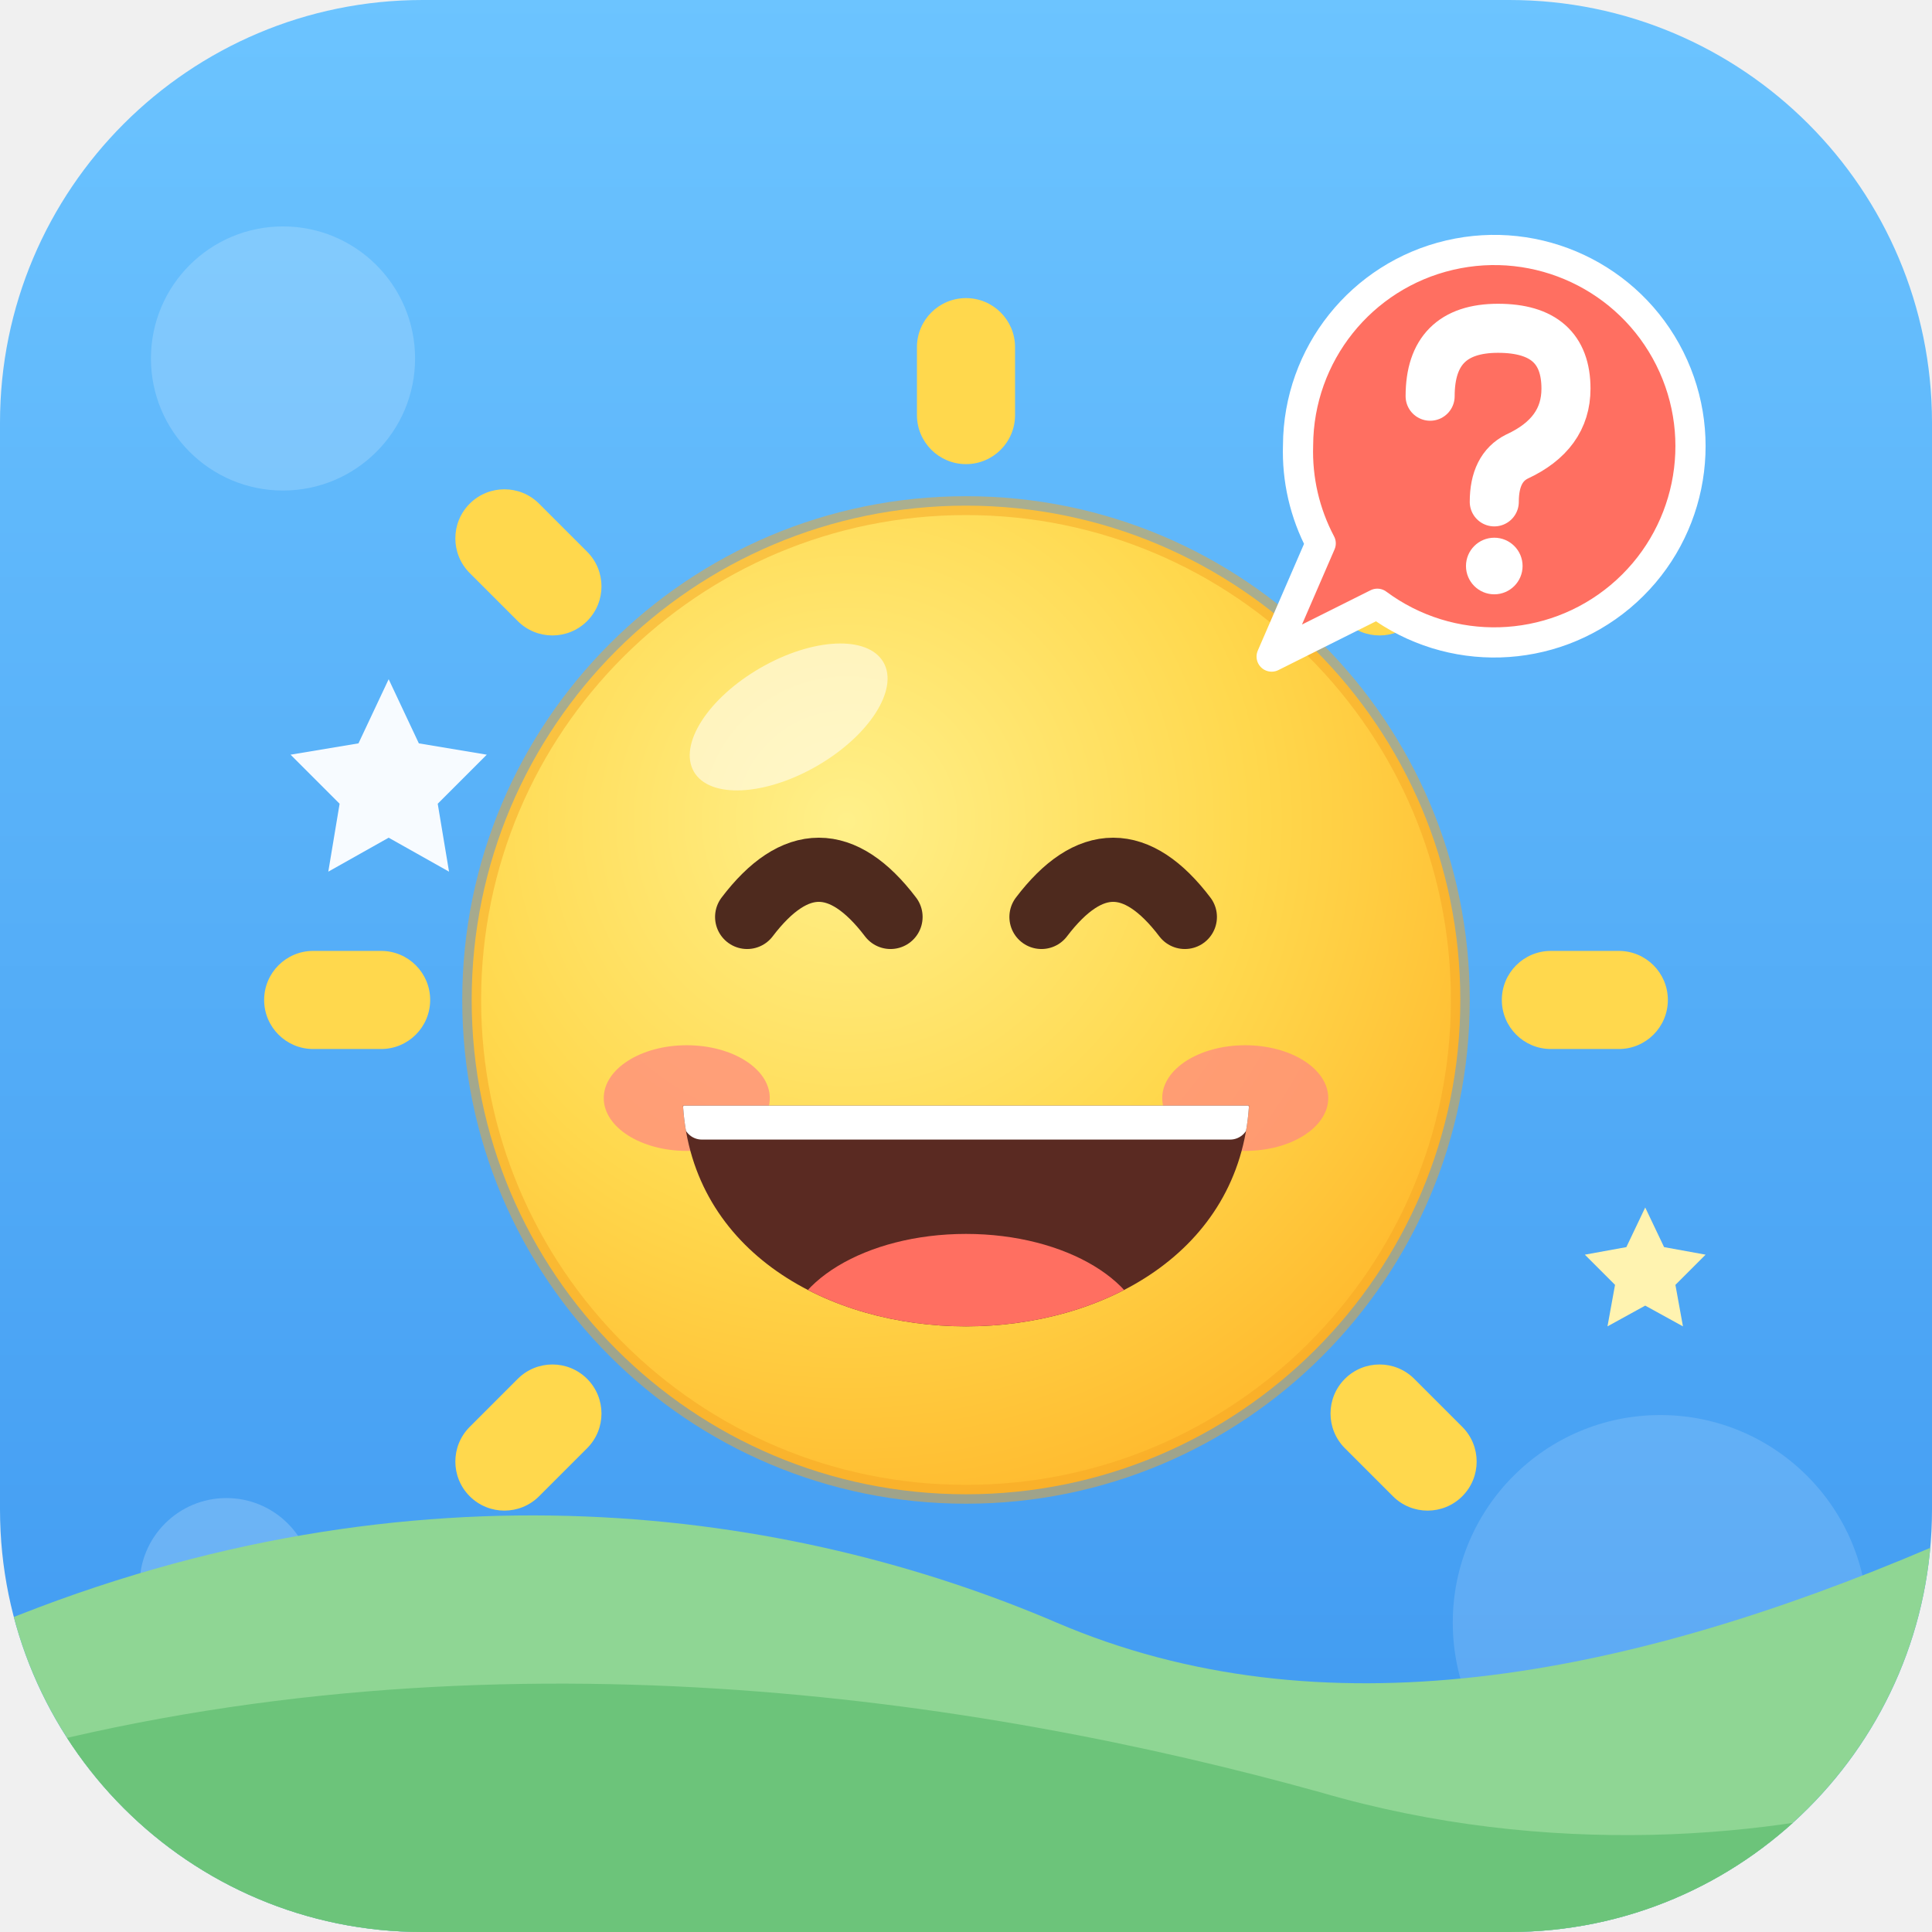
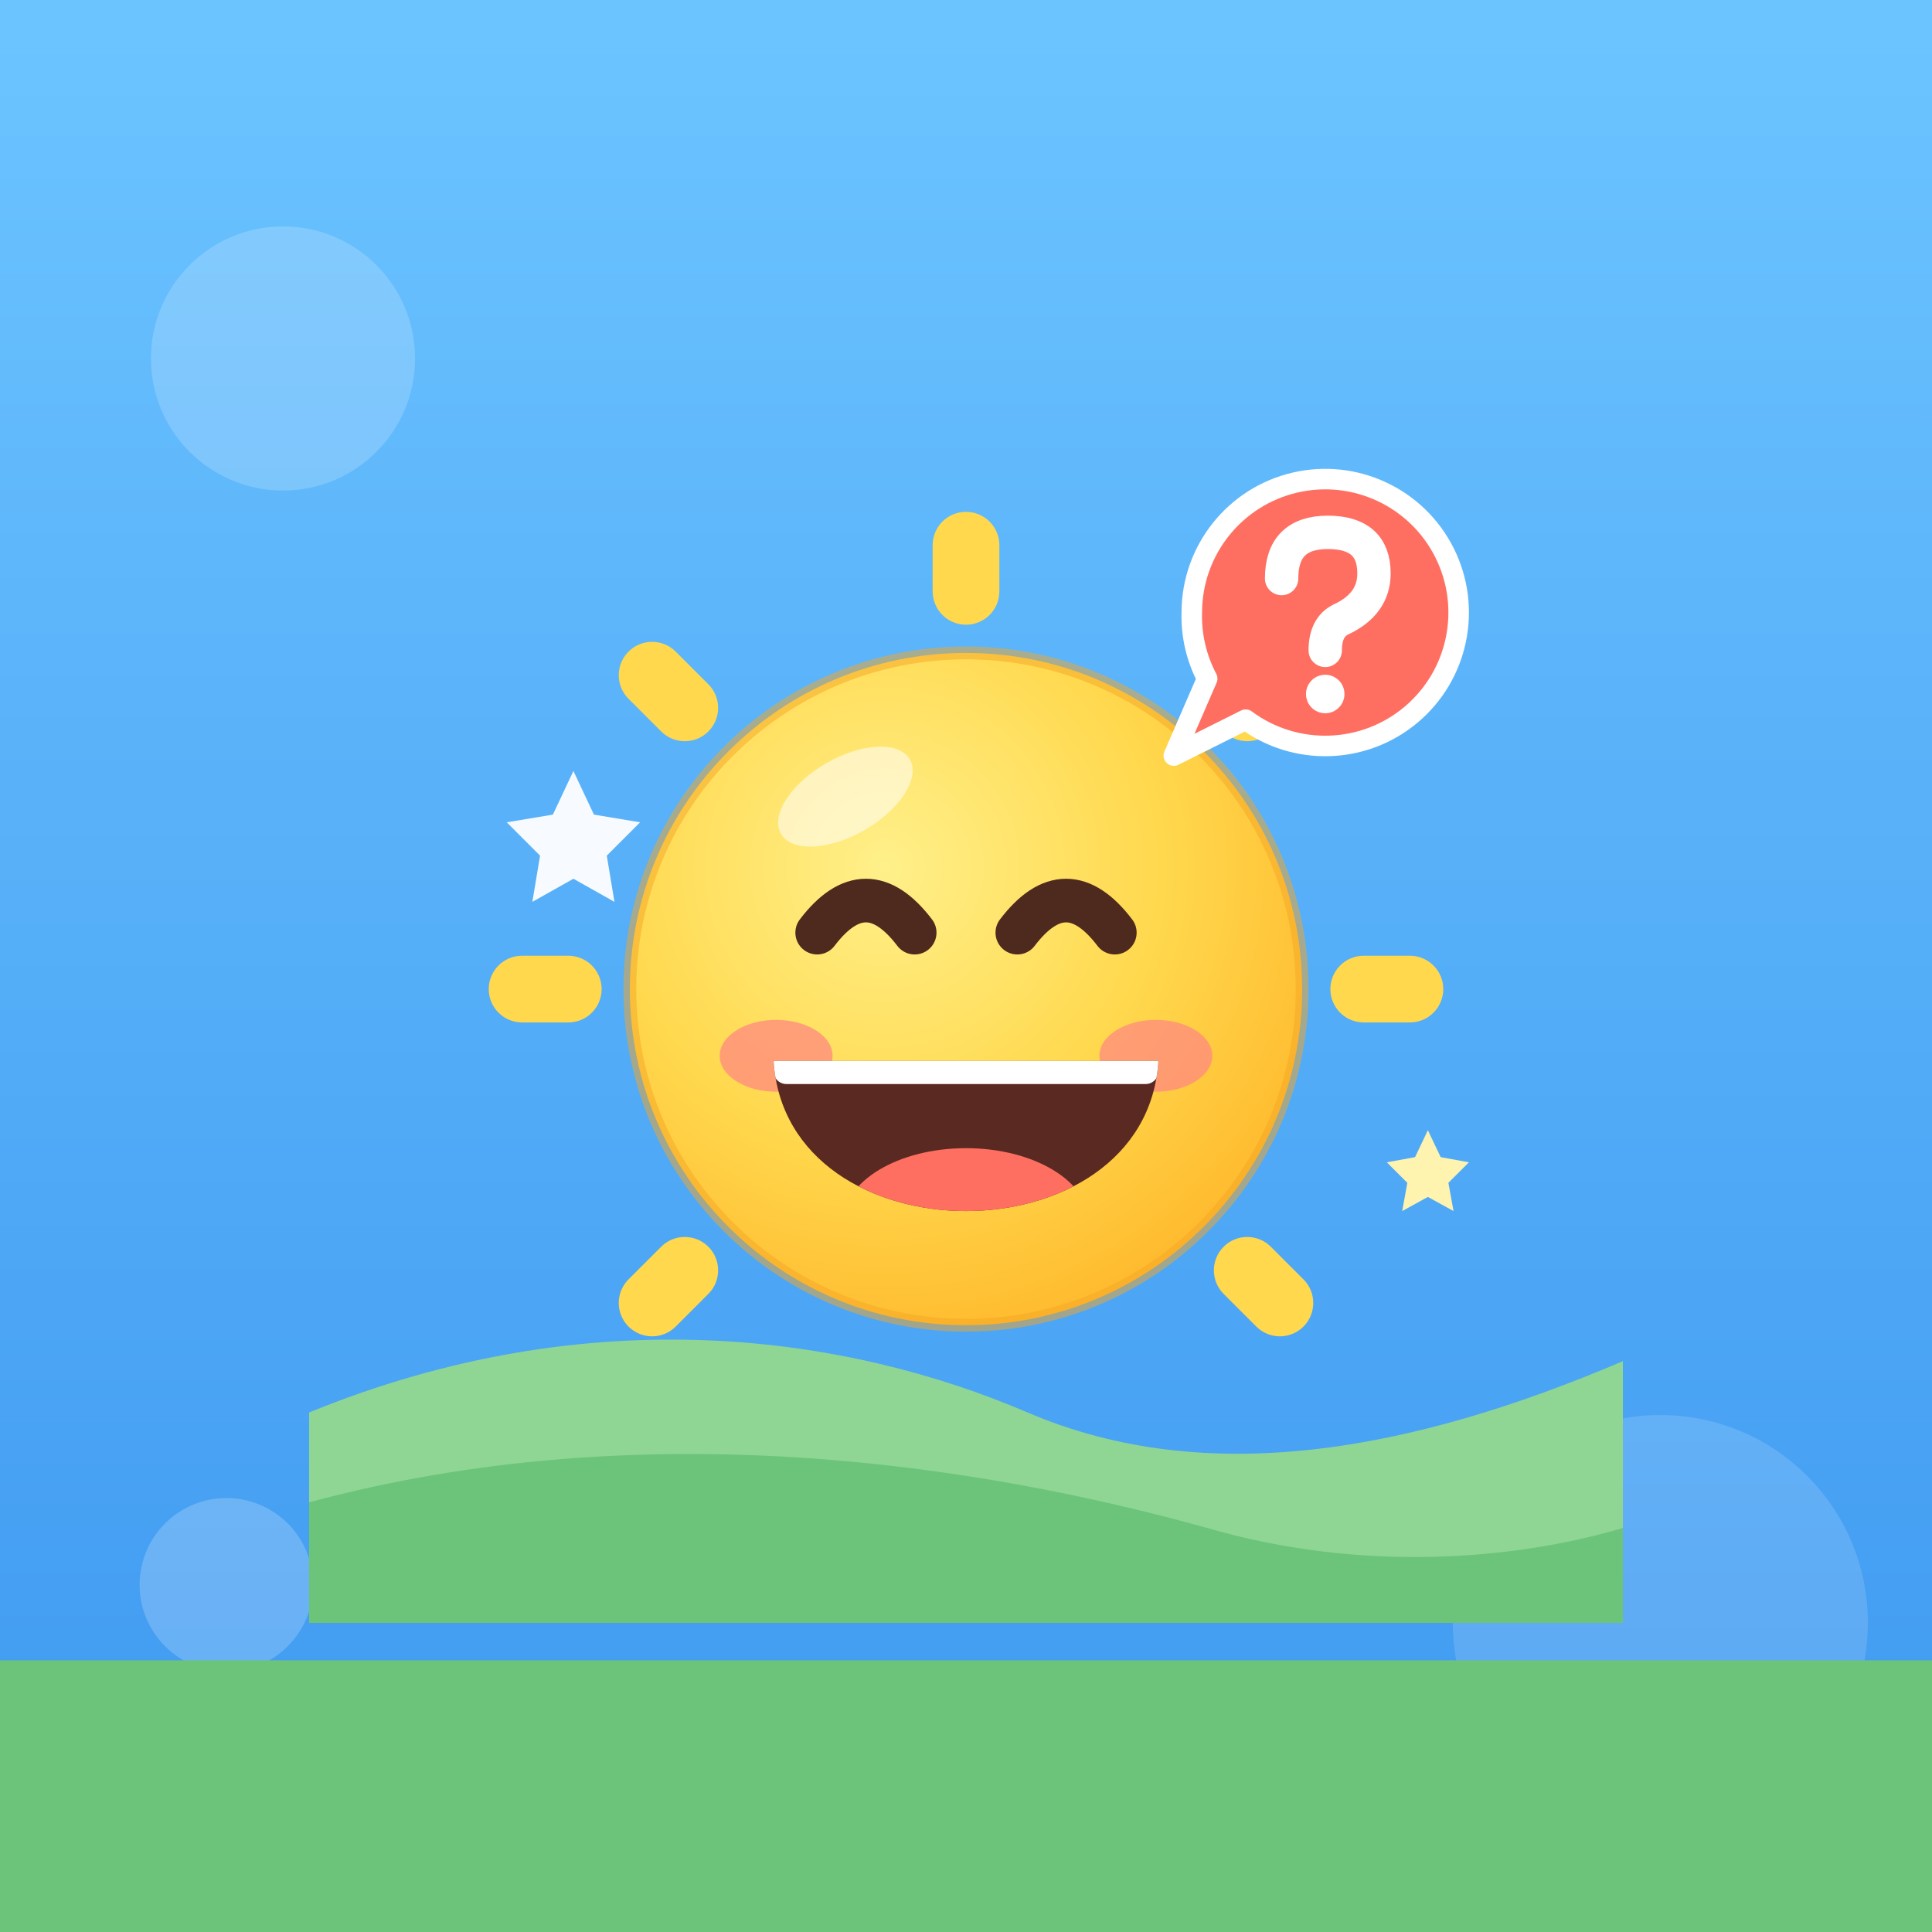
<svg xmlns="http://www.w3.org/2000/svg" viewBox="0 0 1024 1024" width="1024" height="1024">
  <defs>
    <linearGradient id="sky" x1="0" y1="0" x2="0" y2="1">
      <stop offset="0" stop-color="#6CC4FF" />
      <stop offset="1" stop-color="#3D97F0" />
    </linearGradient>
    <radialGradient id="face" cx="0.38" cy="0.32" r="0.75">
      <stop offset="0" stop-color="#FFF08A" />
      <stop offset="0.55" stop-color="#FFD84D" />
      <stop offset="1" stop-color="#FFB72B" />
    </radialGradient>
    <clipPath id="tile">
-       <rect width="1024" height="1024" rx="224" />
+       <rect width="1024" height="1024" />
    </clipPath>
    <clipPath id="mouth">
      <path d="M362 586 C362 586 662 586 662 586 C652 742 372 742 362 586 Z" />
    </clipPath>
  </defs>
  <g clip-path="url(#tile)">
-     <rect width="1024" height="1024" rx="224" fill="url(#sky)" />
+     <rect width="1024" height="1024" fill="url(#sky)" />
    <circle cx="150" cy="190" r="70" fill="#FFFFFF" opacity="0.18" />
    <circle cx="880" cy="860" r="110" fill="#FFFFFF" opacity="0.14" />
    <circle cx="120" cy="840" r="46" fill="#FFFFFF" opacity="0.2" />
-     <g fill="#FFD84D">
-       <g transform="translate(512 530)">
-         <rect x="-26" y="-372" width="52" height="88" rx="26" />
-         <rect x="-26" y="-372" width="52" height="88" rx="26" transform="rotate(45)" />
-         <rect x="-26" y="-372" width="52" height="88" rx="26" transform="rotate(90)" />
-         <rect x="-26" y="-372" width="52" height="88" rx="26" transform="rotate(-45)" />
-         <rect x="-26" y="-372" width="52" height="88" rx="26" transform="rotate(-90)" />
-         <rect x="-26" y="-372" width="52" height="88" rx="26" transform="rotate(135)" />
-         <rect x="-26" y="-372" width="52" height="88" rx="26" transform="rotate(-135)" />
+     <rect y="880" width="1024" height="144" fill="#6CC47A" />
+     <g transform="translate(512 512) scale(0.68) translate(-512 -512)">
+       <g fill="#FFD84D">
+         <g transform="translate(512 530)">
+           <rect x="-26" y="-372" width="52" height="88" rx="26" />
+           <rect x="-26" y="-372" width="52" height="88" rx="26" transform="rotate(45)" />
+           <rect x="-26" y="-372" width="52" height="88" rx="26" transform="rotate(90)" />
+           <rect x="-26" y="-372" width="52" height="88" rx="26" transform="rotate(-45)" />
+           <rect x="-26" y="-372" width="52" height="88" rx="26" transform="rotate(-90)" />
+           <rect x="-26" y="-372" width="52" height="88" rx="26" transform="rotate(135)" />
+           <rect x="-26" y="-372" width="52" height="88" rx="26" transform="rotate(-135)" />
+         </g>
      </g>
+       <circle cx="512" cy="530" r="262" fill="url(#face)" />
+       <circle cx="512" cy="530" r="262" fill="none" stroke="#F5A623" stroke-width="10" opacity="0.5" />
+       <g fill="none" stroke="#4E2A1E" stroke-width="34" stroke-linecap="round">
+         <path d="M396 486 Q434 436 472 486" />
+         <path d="M552 486 Q590 436 628 486" />
+       </g>
+       <ellipse cx="364" cy="582" rx="44" ry="28" fill="#FF8A80" opacity="0.75" />
+       <ellipse cx="660" cy="582" rx="44" ry="28" fill="#FF8A80" opacity="0.75" />
+       <path d="M362 586 C362 586 662 586 662 586 C652 742 372 742 362 586 Z" fill="#5A2A22" />
+       <g clip-path="url(#mouth)">
+         <ellipse cx="512" cy="712" rx="96" ry="58" fill="#FF6F61" />
+         <rect x="362" y="578" width="300" height="26" rx="10" fill="#FFFFFF" />
+       </g>
+       <ellipse cx="418" cy="380" rx="58" ry="30" fill="#FFFFFF" opacity="0.55" transform="rotate(-30 418 380)" />
+       <g transform="translate(792 236)">
+         <path d="M-104 0 A104 104 0 1 1 -62 84 L-118 112 L-92 52 A104 104 0 0 1 -104 0 Z" fill="#FF6F61" stroke="#FFFFFF" stroke-width="16" stroke-linejoin="round" />
+         <path d="M-34 -26 Q-34 -62 2 -62 Q38 -62 38 -30 Q38 -6 12 6 Q0 12 0 30" fill="none" stroke="#FFFFFF" stroke-width="26" stroke-linecap="round" stroke-linejoin="round" />
+         <circle cx="0" cy="64" r="15" fill="#FFFFFF" />
+       </g>
+       <path d="M206 360 l16 34 36 6 -26 26 6 36 -32 -18 -32 18 6 -36 -26 -26 36 -6 Z" fill="#FFFFFF" opacity="0.95" />
+       <path d="M872 640 l10 21 22 4 -16 16 4 22 -20 -11 -20 11 4 -22 -16 -16 22 -4 Z" fill="#FFF3B0" />
+       <path d="M0 860 C220 770 420 800 560 860 C700 920 860 890 1024 820 L1024 800 L1024 1024 L0 1024 Z" fill="#8FD694" />
+       <path d="M0 930 C260 860 520 900 700 950 C820 985 940 975 1024 950 L1024 1024 L0 1024 Z" fill="#6CC47A" />
    </g>
-     <circle cx="512" cy="530" r="262" fill="url(#face)" />
-     <circle cx="512" cy="530" r="262" fill="none" stroke="#F5A623" stroke-width="10" opacity="0.5" />
-     <g fill="none" stroke="#4E2A1E" stroke-width="34" stroke-linecap="round">
-       <path d="M396 486 Q434 436 472 486" />
-       <path d="M552 486 Q590 436 628 486" />
-     </g>
-     <ellipse cx="364" cy="582" rx="44" ry="28" fill="#FF8A80" opacity="0.75" />
-     <ellipse cx="660" cy="582" rx="44" ry="28" fill="#FF8A80" opacity="0.75" />
-     <path d="M362 586 C362 586 662 586 662 586 C652 742 372 742 362 586 Z" fill="#5A2A22" />
-     <g clip-path="url(#mouth)">
-       <ellipse cx="512" cy="712" rx="96" ry="58" fill="#FF6F61" />
-       <rect x="362" y="578" width="300" height="26" rx="10" fill="#FFFFFF" />
-     </g>
-     <ellipse cx="418" cy="380" rx="58" ry="30" fill="#FFFFFF" opacity="0.55" transform="rotate(-30 418 380)" />
-     <g transform="translate(792 236)">
-       <path d="M-104 0 A104 104 0 1 1 -62 84 L-118 112 L-92 52 A104 104 0 0 1 -104 0 Z" fill="#FF6F61" stroke="#FFFFFF" stroke-width="16" stroke-linejoin="round" />
-       <path d="M-34 -26 Q-34 -62 2 -62 Q38 -62 38 -30 Q38 -6 12 6 Q0 12 0 30" fill="none" stroke="#FFFFFF" stroke-width="26" stroke-linecap="round" stroke-linejoin="round" />
-       <circle cx="0" cy="64" r="15" fill="#FFFFFF" />
-     </g>
-     <path d="M206 360 l16 34 36 6 -26 26 6 36 -32 -18 -32 18 6 -36 -26 -26 36 -6 Z" fill="#FFFFFF" opacity="0.95" />
-     <path d="M872 640 l10 21 22 4 -16 16 4 22 -20 -11 -20 11 4 -22 -16 -16 22 -4 Z" fill="#FFF3B0" />
-     <path d="M0 860 C220 770 420 800 560 860 C700 920 860 890 1024 820 L1024 800 L1024 1024 L0 1024 Z" fill="#8FD694" />
-     <path d="M0 930 C260 860 520 900 700 950 C820 985 940 975 1024 950 L1024 1024 L0 1024 Z" fill="#6CC47A" />
  </g>
</svg>
